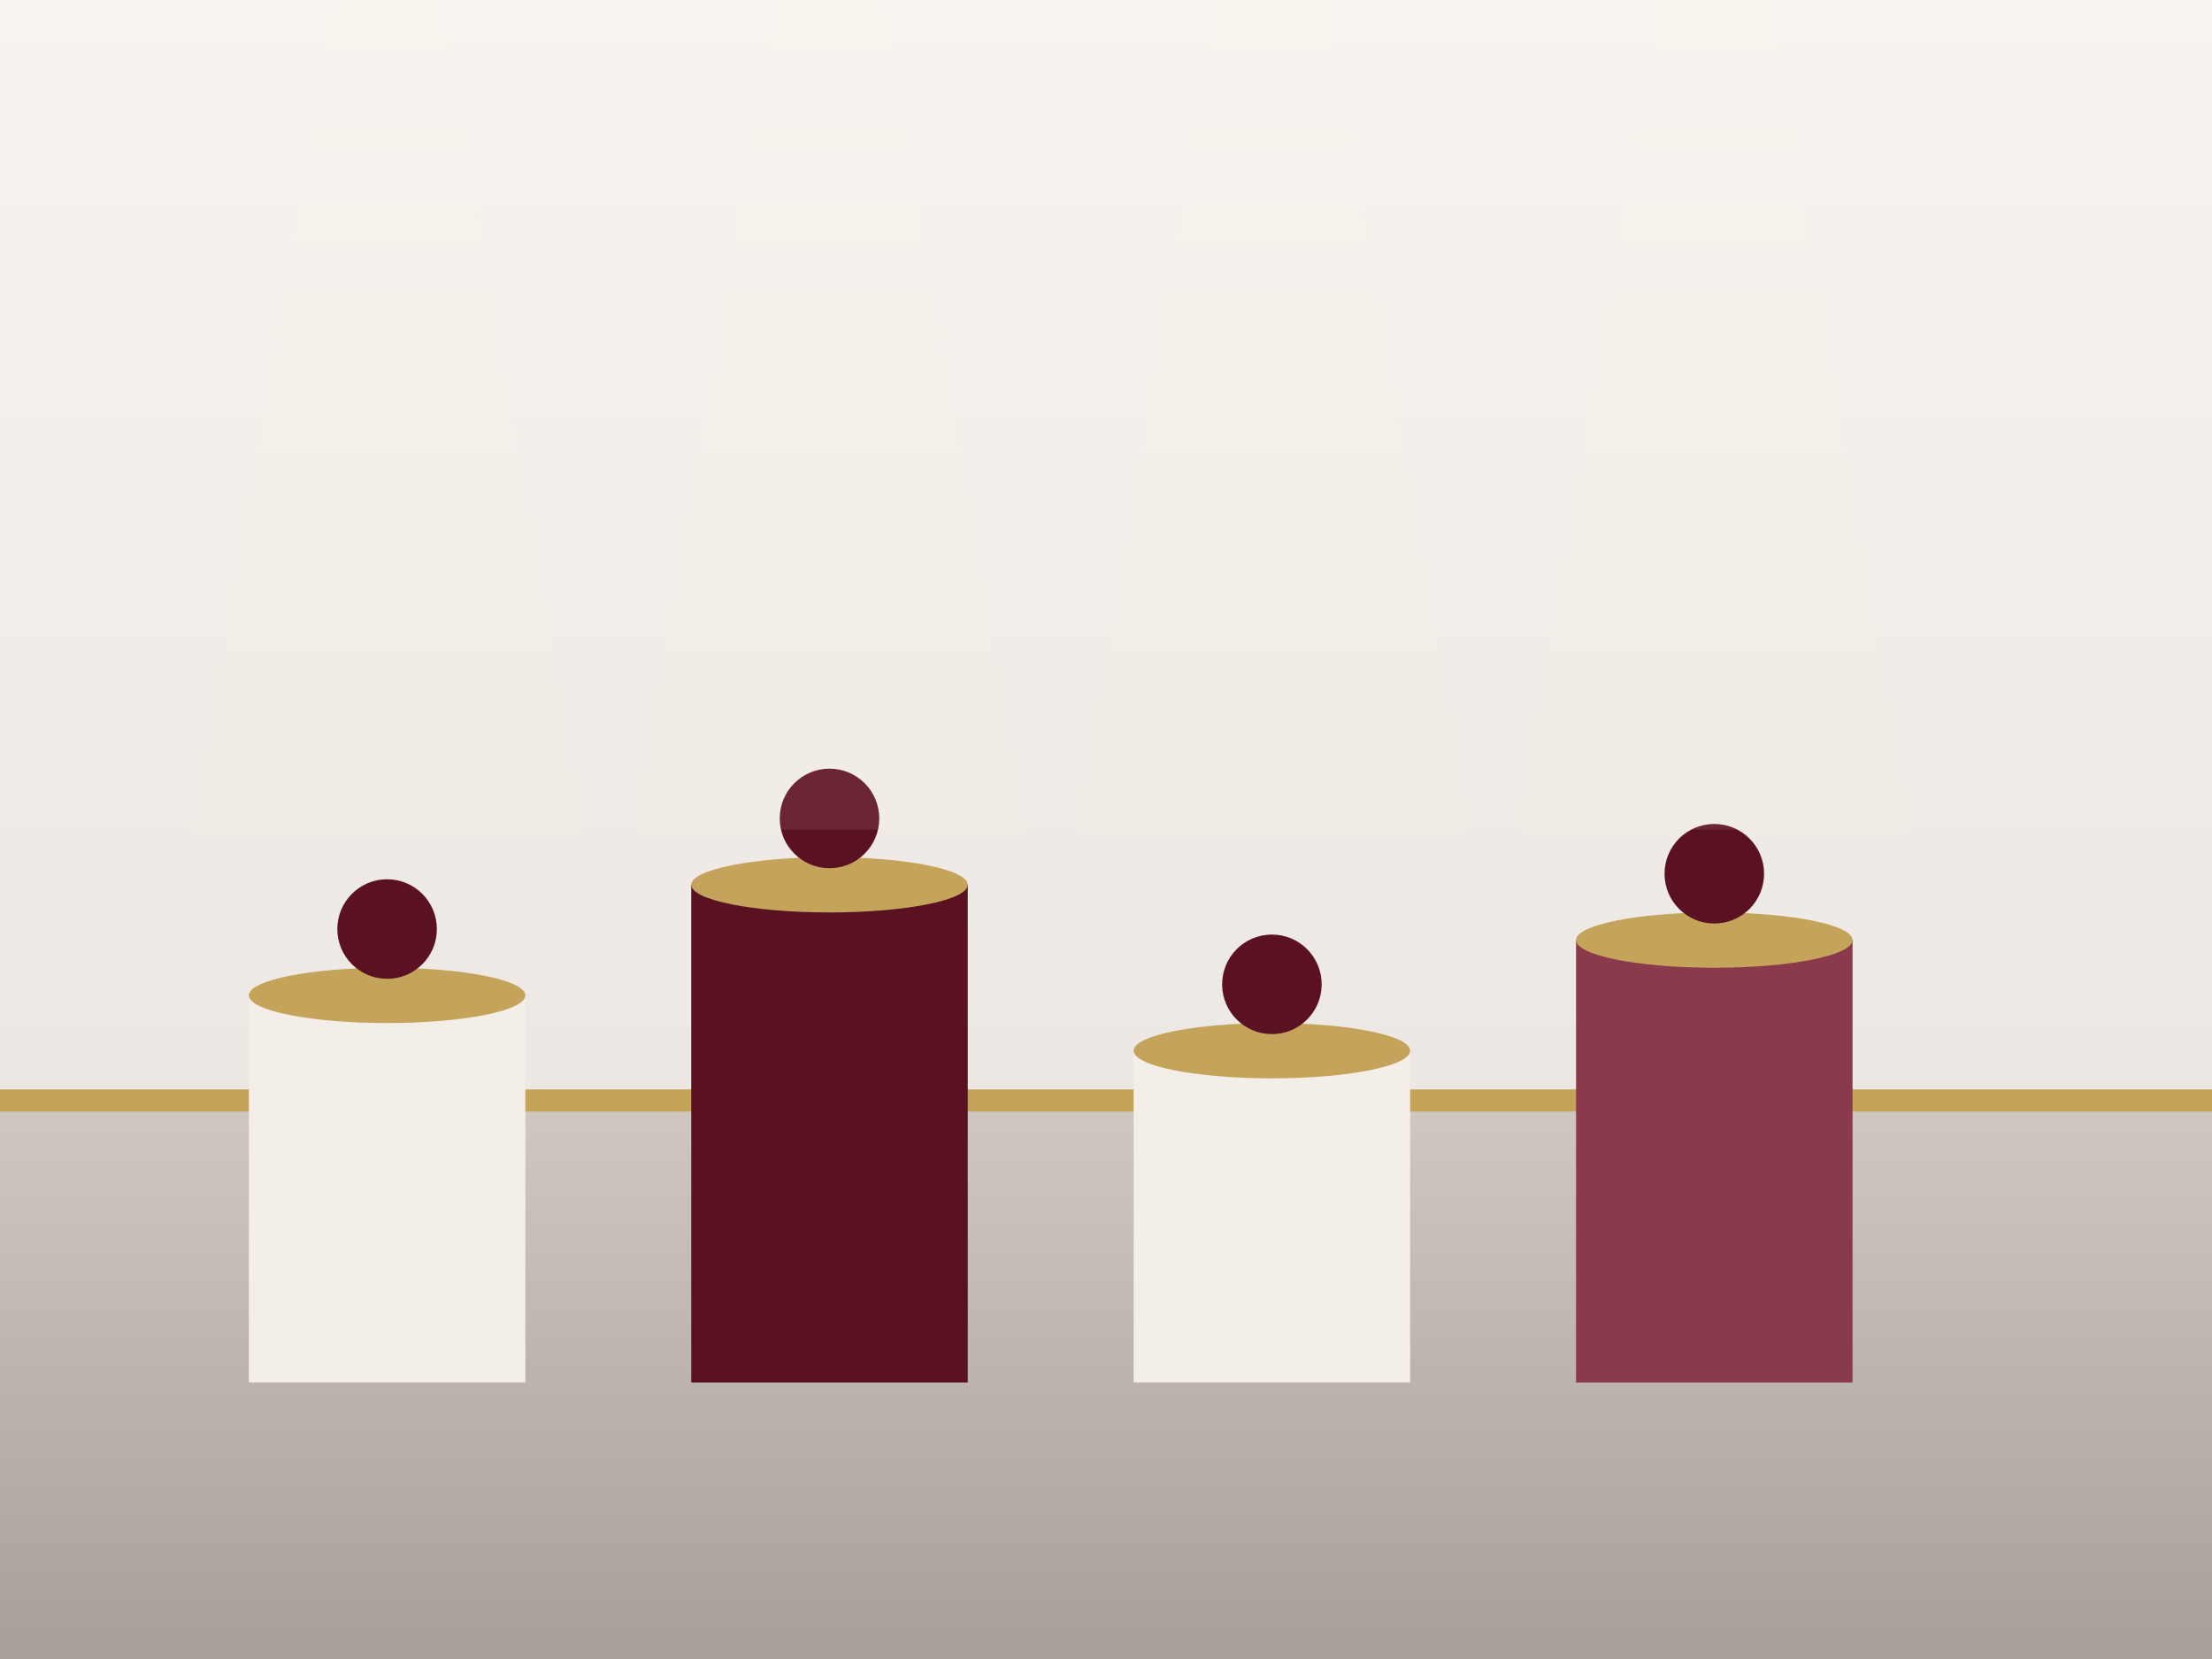
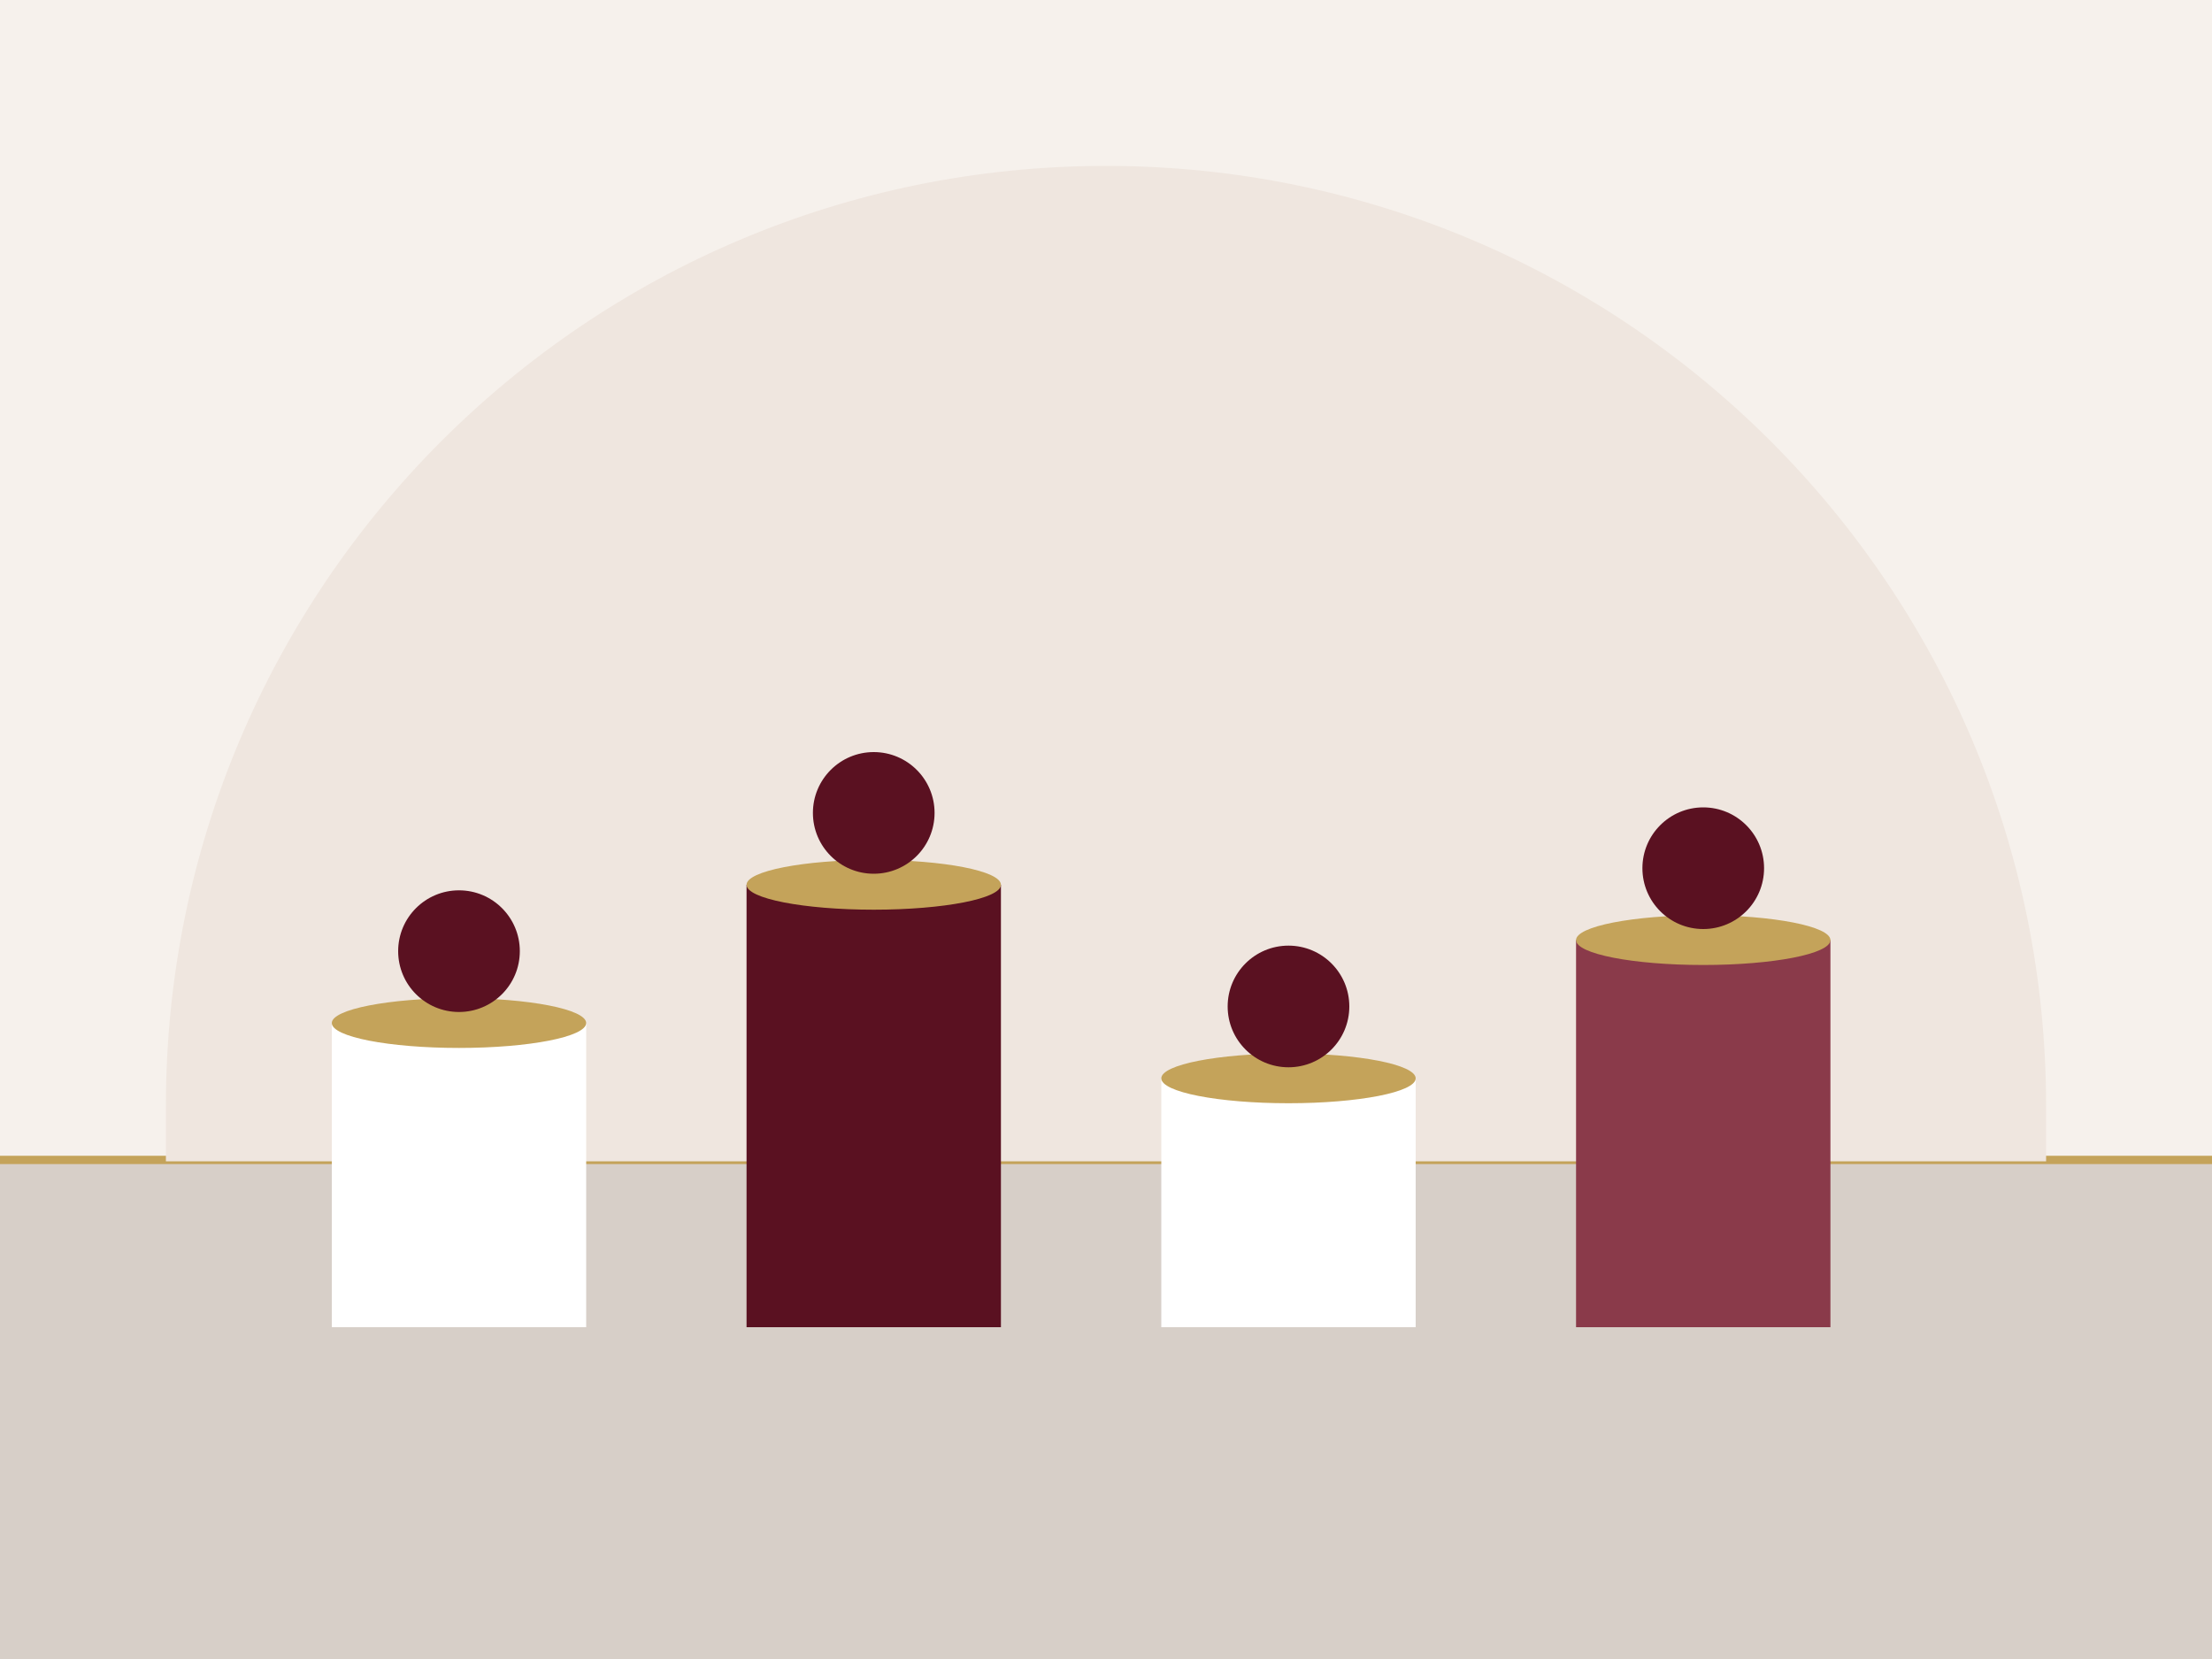
<svg xmlns="http://www.w3.org/2000/svg" viewBox="0 0 800 600" role="img">
-   <defs>
-     <linearGradient id="w" x1="0" y1="0" x2="0" y2="1">
-       <stop offset="0" stop-color="#f6f3f0" />
-       <stop offset="1" stop-color="#e8e2dc" />
-     </linearGradient>
-     <linearGradient id="f" x1="0" y1="0" x2="0" y2="1">
-       <stop offset="0" stop-color="#cfc7c0" />
-       <stop offset="1" stop-color="#a79f98" />
-     </linearGradient>
-     <linearGradient id="sky" x1="0" y1="0" x2="0" y2="1">
-       <stop offset="0" stop-color="#f6efe0" />
-       <stop offset="1" stop-color="#e0c9a0" />
-     </linearGradient>
-   </defs>
-   <rect width="800" height="600" fill="url(#w)" />
-   <rect y="400" width="800" height="200" fill="url(#f)" />
-   <rect y="394" width="800" height="8" fill="#c4a35a" />
-   <rect x="90" y="360" width="100" height="140" fill="#f4eee8" />
-   <ellipse cx="140" cy="360" rx="50" ry="10" fill="#c4a35a" />
-   <circle cx="140" cy="336" r="18" fill="#5a1121" />
-   <rect x="250" y="320" width="100" height="180" fill="#5a1121" />
-   <ellipse cx="300" cy="320" rx="50" ry="10" fill="#c4a35a" />
-   <circle cx="300" cy="296" r="18" fill="#5a1121" />
-   <rect x="410" y="380" width="100" height="120" fill="#f4eee8" />
-   <ellipse cx="460" cy="380" rx="50" ry="10" fill="#c4a35a" />
-   <circle cx="460" cy="356" r="18" fill="#5a1121" />
-   <rect x="570" y="340" width="100" height="160" fill="#8a3a4a" />
-   <ellipse cx="620" cy="340" rx="50" ry="10" fill="#c4a35a" />
-   <circle cx="620" cy="316" r="18" fill="#5a1121" />
-   <polygon points="120,0 160,0 210,300 70,300" fill="#fff6d8" opacity=".1" />
-   <polygon points="280,0 320,0 370,300 230,300" fill="#fff6d8" opacity=".1" />
-   <polygon points="440,0 480,0 530,300 390,300" fill="#fff6d8" opacity=".1" />
-   <polygon points="600,0 640,0 690,300 550,300" fill="#fff6d8" opacity=".1" />
+   <rect width="800" height="600" fill="#f6f1ec" />
+   <rect y="420" width="800" height="180" fill="#d7cfc8" />
+   <rect y="418" width="800" height="3" fill="#c4a35a" />
+   <path d="M60 420V400.0A340.0 340.0 0 0 1 740 400.0V420Z" fill="#efe6df" />
+   <rect x="120" y="370" width="92" height="110" fill="#fff" />
+   <ellipse cx="166" cy="370" rx="46" ry="9" fill="#c4a35a" />
+   <circle cx="166" cy="344" r="22" fill="#5a1121" />
+   <rect x="270" y="320" width="92" height="160" fill="#5a1121" />
+   <ellipse cx="316" cy="320" rx="46" ry="9" fill="#c4a35a" />
+   <circle cx="316" cy="294" r="22" fill="#5a1121" />
+   <rect x="420" y="390" width="92" height="90" fill="#fff" />
+   <ellipse cx="466" cy="390" rx="46" ry="9" fill="#c4a35a" />
+   <circle cx="466" cy="364" r="22" fill="#5a1121" />
+   <rect x="570" y="340" width="92" height="140" fill="#8a3a4a" />
+   <ellipse cx="616" cy="340" rx="46" ry="9" fill="#c4a35a" />
+   <circle cx="616" cy="314" r="22" fill="#5a1121" />
</svg>
